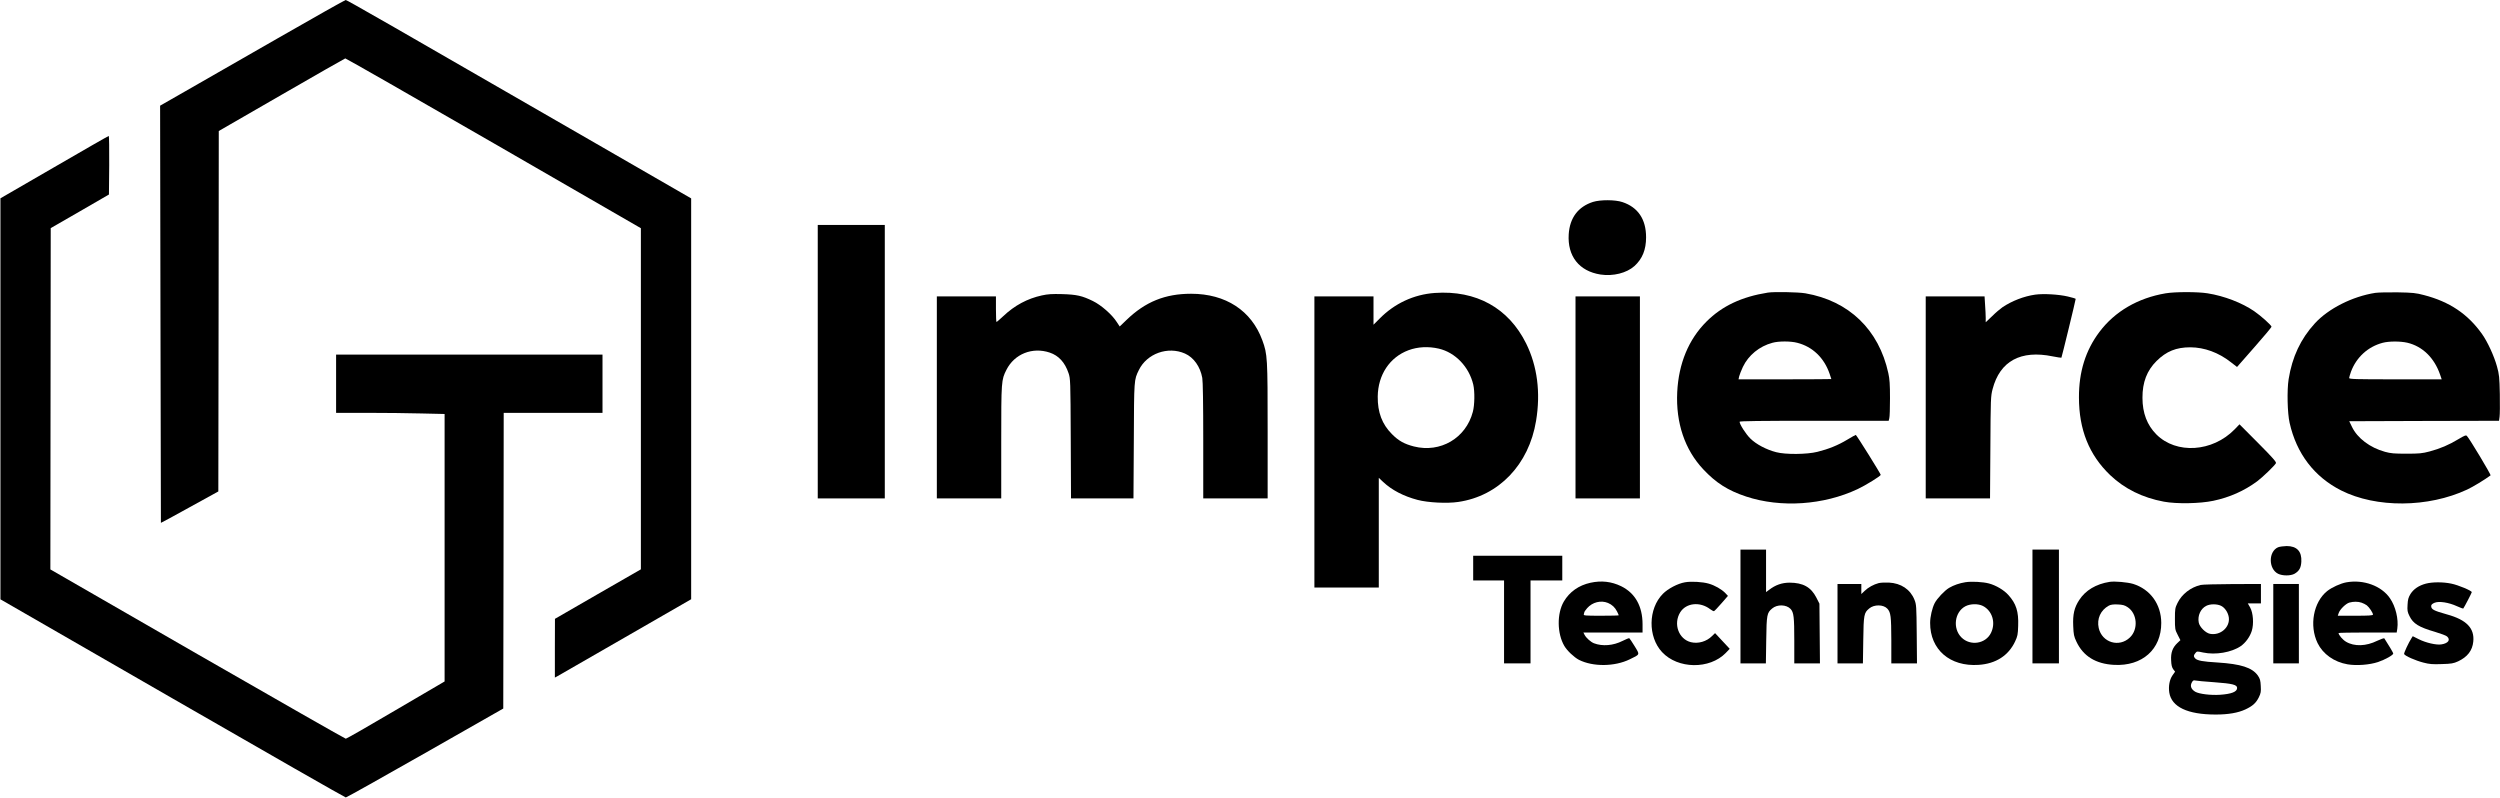
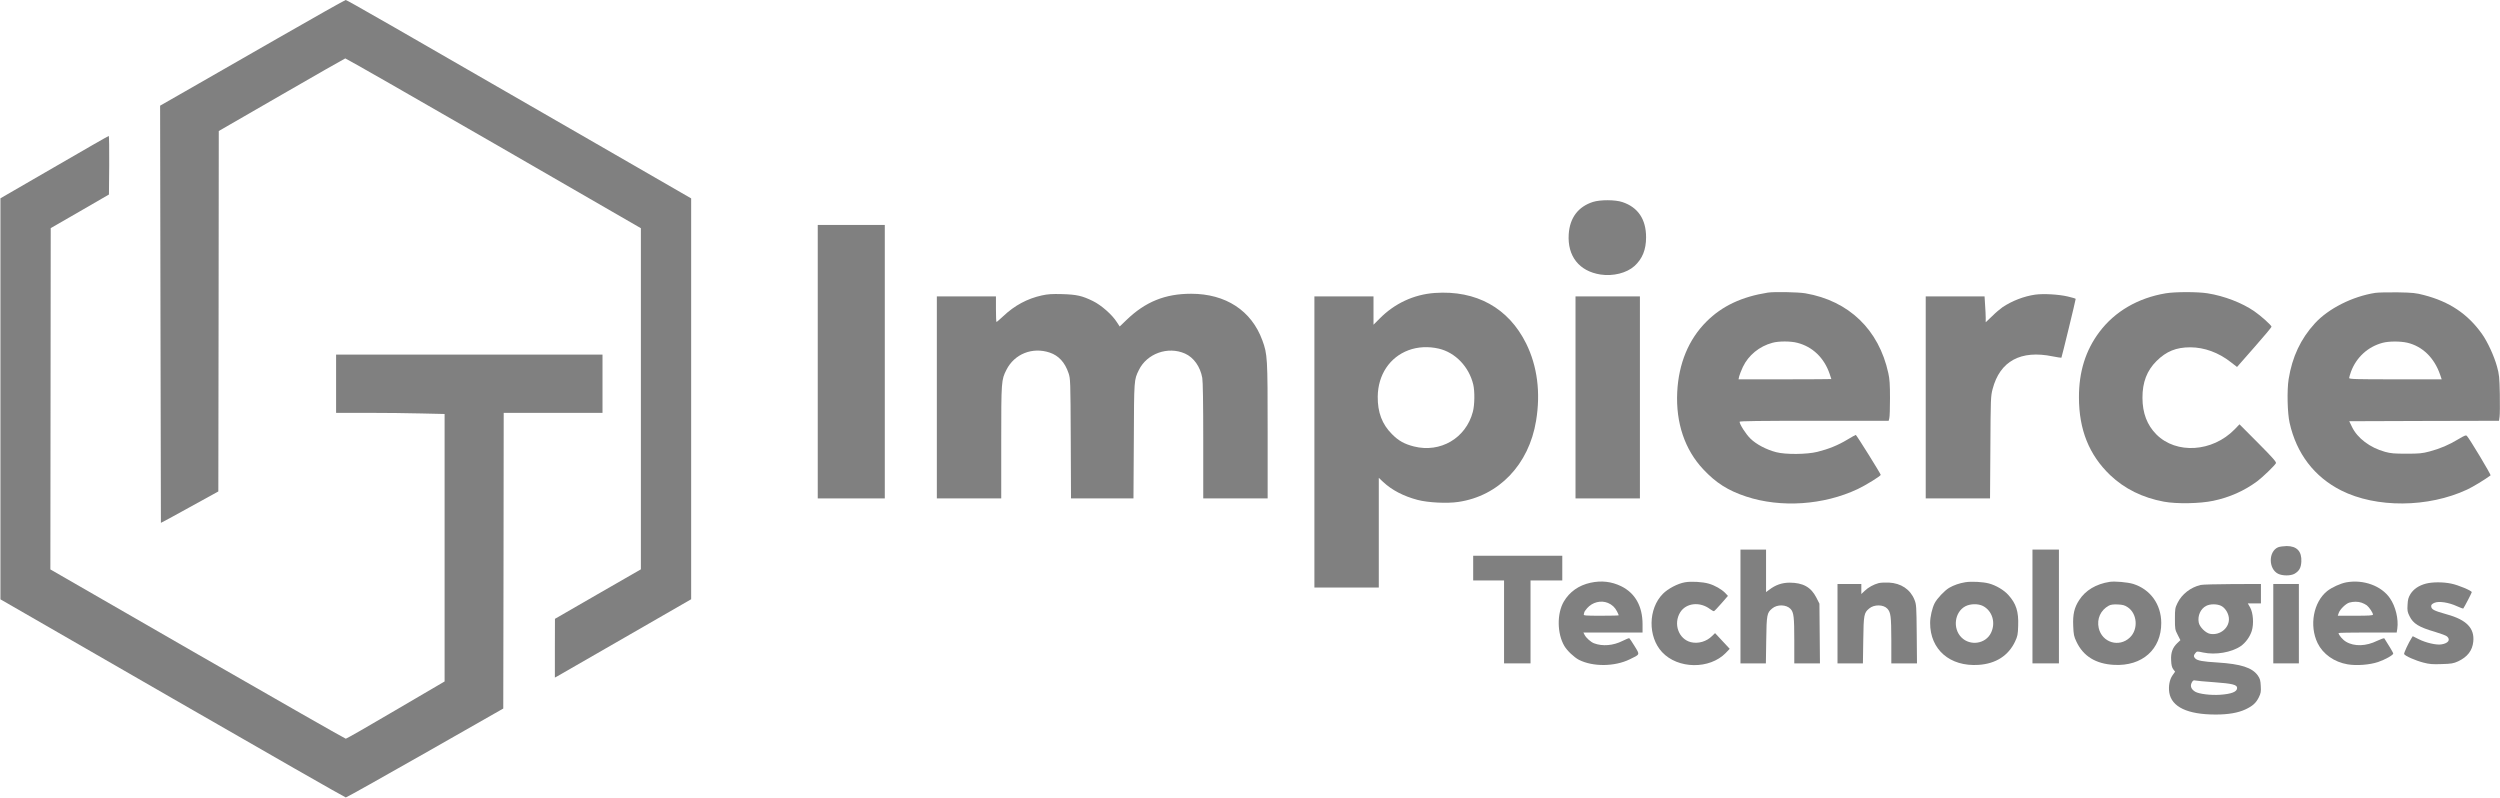
- <svg xmlns="http://www.w3.org/2000/svg" version="1.0" width="2834pt" height="904pt" viewBox="0 0 2834 904" preserveAspectRatio="xMidYMid meet" style="background-color: #fff">
-   <g transform="translate(0,904) scale(0.1,-0.1)" fill="#000000" stroke="none">
+ <svg xmlns="http://www.w3.org/2000/svg" version="1.0" width="2834pt" height="904pt" viewBox="0 0 2834 904" preserveAspectRatio="xMidYMid meet" style="fill:rgb(128,128,128);">
+   <g transform="translate(0,904) scale(0.1,-0.1)" stroke="none">
    <path d="M3145 8604 c-418 -240 -888 -510 -1045 -599 l-285 -163 4 -2364 c2 -1300 4 -2364 5 -2365 1 -1 148 78 326 177 l325 179 3 2043 2 2043 711 410 c391 226 716 411 723 413 6 1 763 -431 1681 -961 l1670 -964 0 -1934 0 -1933 -487 -280 -487 -281 -1 -333 0 -333 28 15 c15 8 362 208 772 444 l745 429 0 2272 0 2272 -1075 620 c-2342 1351 -2827 1629 -2841 1629 -8 0 -356 -196 -774 -436z" />
    <path d="M615 7145 l-610 -353 0 -2273 0 -2273 1950 -1123 c1072 -618 1957 -1123 1965 -1123 8 0 413 227 900 504 l885 504 3 1676 2 1676 560 0 560 0 0 330 0 330 -1510 0 -1510 0 0 -330 0 -330 353 0 c193 0 470 -3 615 -7 l262 -6 0 -1516 0 -1516 -553 -324 c-303 -179 -559 -325 -567 -325 -8 0 -765 432 -1682 959 l-1667 960 2 1934 2 1935 330 190 330 191 3 333 c1 182 -1 332 -5 331 -5 0 -282 -159 -618 -354z" />
    <path d="M18058 6751 c-168 -54 -263 -180 -275 -366 -16 -249 118 -419 360 -457 143 -22 297 17 385 96 90 82 132 185 132 326 0 204 -91 340 -268 399 -82 28 -250 28 -334 2z" />
    <path d="M9270 4940 l0 -1550 380 0 380 0 0 1550 0 1550 -380 0 -380 0 0 -1550z" />
    <path d="M16264 5719 c-237 -17 -456 -119 -626 -292 l-68 -68 0 161 0 160 -335 0 -335 0 0 -1650 0 -1650 365 0 365 0 0 621 0 622 49 -46 c99 -93 232 -162 391 -204 118 -31 334 -42 461 -23 459 67 801 423 882 920 53 319 14 619 -112 875 -200 404 -566 607 -1037 574z m46 -631 c188 -44 343 -206 391 -408 18 -77 16 -232 -5 -309 -78 -298 -368 -468 -668 -392 -109 28 -174 64 -249 140 -112 112 -163 247 -161 426 3 246 135 445 349 525 105 39 225 45 343 18z" />
    <path d="M20040 5723 c-296 -47 -519 -152 -695 -328 -203 -202 -316 -476 -332 -800 -17 -348 86 -653 295 -875 144 -154 281 -241 487 -309 393 -130 879 -97 1264 85 88 41 261 148 261 161 0 12 -275 453 -283 453 -4 0 -48 -25 -98 -55 -103 -62 -211 -106 -337 -137 -118 -30 -362 -32 -467 -4 -110 28 -228 90 -293 155 -51 50 -122 161 -122 190 0 8 232 11 845 11 l845 0 7 28 c5 15 8 117 8 227 0 158 -4 218 -19 285 -107 493 -447 820 -940 905 -82 14 -356 19 -426 8z m334 -569 c173 -44 304 -170 366 -350 11 -31 20 -59 20 -61 0 -1 -237 -3 -526 -3 l-526 0 7 33 c4 17 23 66 42 107 63 133 188 235 335 274 71 20 206 20 282 0z" />
    <path d="M24550 5715 c-314 -53 -576 -205 -751 -438 -156 -207 -233 -451 -232 -742 0 -366 115 -652 354 -881 163 -155 367 -256 609 -301 146 -27 409 -22 560 10 185 39 349 112 496 220 62 46 198 177 214 206 7 13 -35 61 -202 229 l-211 212 -56 -58 c-251 -257 -660 -283 -886 -57 -105 105 -158 243 -158 415 -1 177 51 310 160 418 111 110 223 155 383 155 159 -1 319 -59 458 -168 l71 -55 195 222 c108 122 196 228 196 234 0 16 -120 124 -196 176 -138 95 -340 173 -529 203 -110 18 -369 18 -475 0z" />
    <path d="M26926 5720 c-261 -41 -531 -178 -685 -346 -161 -176 -257 -381 -297 -632 -20 -127 -14 -385 11 -495 78 -349 280 -613 585 -767 397 -200 985 -196 1427 10 65 30 200 112 266 161 8 6 -238 416 -268 447 -11 12 -27 5 -96 -36 -107 -65 -208 -108 -328 -140 -84 -22 -116 -25 -261 -25 -138 0 -178 3 -243 21 -171 47 -314 155 -375 283 l-31 64 849 3 849 2 6 44 c4 24 5 140 3 258 -4 192 -7 223 -32 313 -32 117 -107 281 -170 369 -162 228 -369 366 -658 441 -91 24 -125 28 -298 31 -107 1 -221 -1 -254 -6z m363 -565 c173 -41 306 -171 372 -362 l18 -53 -525 0 c-453 0 -524 2 -524 15 0 8 10 40 21 72 61 163 192 283 359 327 72 19 199 19 279 1z" />
    <path d="M11810 5691 c-164 -36 -308 -113 -437 -235 -39 -36 -73 -66 -77 -66 -3 0 -6 65 -6 145 l0 145 -335 0 -335 0 0 -1145 0 -1145 365 0 365 0 0 638 c0 696 1 705 59 820 91 180 294 261 491 195 101 -34 172 -111 213 -233 21 -64 22 -75 25 -742 l3 -678 354 0 354 0 4 653 c3 701 2 689 57 802 91 187 329 273 523 187 99 -44 173 -148 196 -276 7 -39 11 -287 11 -713 l0 -653 365 0 365 0 0 763 c0 837 -2 870 -60 1029 -123 337 -415 528 -808 528 -294 0 -519 -91 -733 -298 l-76 -73 -33 50 c-53 84 -177 193 -272 239 -121 59 -181 73 -348 78 -116 3 -162 0 -230 -15z" />
    <path d="M23071 5700 c-127 -18 -264 -71 -371 -143 -25 -17 -78 -62 -117 -101 l-73 -69 0 49 c0 27 -3 93 -7 147 l-6 97 -334 0 -333 0 0 -1145 0 -1145 364 0 365 0 4 578 c3 554 4 580 25 661 83 318 319 446 682 371 52 -10 96 -17 98 -15 4 4 162 653 162 667 0 3 -40 16 -90 27 -102 24 -275 34 -369 21z" />
    <path d="M17860 4535 l0 -1145 365 0 365 0 0 1145 0 1145 -365 0 -365 0 0 -1145z" />
    <path d="M25824 2836 c-110 -48 -110 -244 0 -300 50 -25 143 -25 187 0 53 31 73 67 77 137 6 117 -51 177 -167 177 -36 -1 -80 -7 -97 -14z" />
    <path d="M19730 2165 l0 -645 144 0 144 0 4 263 c4 289 8 310 67 359 57 49 161 46 209 -5 36 -39 42 -91 42 -359 l0 -258 146 0 145 0 -3 339 -3 338 -35 69 c-61 119 -152 169 -305 169 -87 -1 -158 -26 -230 -81 l-35 -26 0 241 0 241 -145 0 -145 0 0 -645z" />
    <path d="M23040 2165 l0 -645 150 0 150 0 0 645 0 645 -150 0 -150 0 0 -645z" />
    <path d="M16700 2600 l0 -140 175 0 175 0 0 -470 0 -470 150 0 150 0 0 470 0 470 180 0 180 0 0 140 0 140 -505 0 -505 0 0 -140z" />
    <path d="M18030 2434 c-133 -29 -237 -102 -303 -214 -79 -136 -76 -362 6 -502 32 -55 111 -129 166 -158 159 -80 404 -78 576 6 119 58 116 49 55 149 -29 47 -56 88 -60 90 -4 3 -38 -11 -76 -30 -106 -54 -229 -64 -325 -27 -36 14 -87 60 -105 93 l-15 29 336 0 335 0 0 93 c0 205 -84 354 -243 432 -110 53 -223 66 -347 39z m198 -229 c47 -20 79 -50 103 -97 10 -21 19 -40 19 -43 0 -3 -90 -5 -201 -5 -179 0 -200 2 -195 16 3 9 6 20 6 24 0 5 15 26 32 46 60 68 156 92 236 59z" />
    <path d="M19100 2439 c-81 -14 -192 -72 -250 -131 -167 -169 -171 -486 -9 -660 179 -193 539 -198 722 -10 l45 47 -83 89 -83 89 -34 -33 c-62 -62 -156 -90 -239 -70 -140 34 -203 208 -122 339 67 107 224 124 340 35 19 -14 38 -24 43 -22 6 2 43 41 84 88 l74 85 -31 33 c-41 42 -117 86 -187 106 -69 20 -199 28 -270 15z" />
    <path d="M22280 2440 c-68 -11 -132 -33 -185 -64 -52 -31 -137 -121 -164 -174 -28 -55 -51 -154 -51 -223 -1 -303 225 -498 550 -476 195 13 338 105 413 265 28 60 32 78 35 178 6 162 -23 252 -112 350 -49 55 -140 109 -220 130 -67 18 -197 25 -266 14z m198 -269 c107 -55 148 -190 92 -305 -60 -125 -235 -152 -335 -52 -102 102 -78 288 44 353 57 30 145 31 199 4z" />
    <path d="M23915 2444 c-154 -24 -274 -96 -345 -206 -56 -85 -74 -163 -68 -295 4 -96 8 -117 36 -176 77 -165 219 -253 427 -264 319 -17 536 176 535 476 -1 211 -124 381 -319 442 -64 19 -208 32 -266 23z m204 -287 c109 -72 123 -250 26 -343 -122 -118 -317 -58 -354 107 -23 104 21 202 114 253 22 12 50 16 101 14 58 -3 78 -8 113 -31z" />
    <path d="M26600 2439 c-67 -12 -166 -57 -220 -100 -155 -125 -204 -390 -108 -589 61 -125 188 -215 341 -241 103 -17 247 -6 344 26 80 27 173 79 173 97 0 8 -57 104 -101 171 -4 5 -39 -7 -81 -27 -125 -62 -259 -67 -353 -11 -37 21 -85 77 -85 99 0 3 148 6 329 6 l330 0 7 45 c15 106 -19 251 -84 344 -96 140 -299 214 -492 180z m171 -231 c19 -6 45 -20 59 -30 27 -21 70 -85 70 -105 0 -10 -47 -13 -199 -13 l-200 0 11 32 c15 42 80 105 120 117 46 13 99 13 139 -1z" />
    <path d="M21297 2430 c-57 -15 -118 -48 -159 -88 l-38 -36 0 57 0 57 -135 0 -135 0 0 -450 0 -450 144 0 144 0 4 263 c4 289 8 310 67 359 56 48 162 46 206 -2 39 -43 44 -85 45 -357 l0 -263 146 0 145 0 -3 333 c-3 319 -4 334 -26 389 -47 117 -152 187 -290 194 -42 2 -94 -1 -115 -6z" />
    <path d="M27500 2424 c-80 -21 -140 -62 -175 -118 -24 -40 -30 -62 -33 -123 -4 -63 -1 -81 22 -127 42 -86 105 -125 290 -179 64 -19 126 -42 136 -52 42 -38 13 -78 -65 -90 -56 -9 -175 18 -256 59 l-68 34 -14 -22 c-32 -49 -88 -169 -84 -180 8 -21 131 -75 218 -97 68 -18 104 -21 208 -17 111 3 133 7 186 31 105 49 162 122 172 223 16 152 -76 248 -298 309 -153 43 -179 57 -179 96 0 14 12 25 38 36 50 21 161 4 254 -39 38 -17 70 -29 71 -27 12 14 97 179 97 186 0 17 -153 81 -232 97 -95 20 -215 19 -288 0z" />
    <path d="M24947 2409 c-114 -27 -214 -104 -263 -205 -27 -55 -29 -67 -29 -179 0 -114 1 -123 31 -181 l31 -61 -35 -33 c-54 -52 -75 -109 -70 -196 2 -54 9 -80 24 -101 l21 -27 -29 -41 c-34 -48 -48 -124 -37 -196 26 -163 207 -249 526 -249 143 0 253 19 337 58 83 39 120 73 152 137 23 48 26 64 22 129 -3 63 -8 81 -33 118 -64 90 -191 131 -458 148 -168 10 -227 21 -252 46 -20 20 -19 37 3 62 16 20 19 20 87 5 140 -30 322 1 427 73 54 38 103 105 124 172 25 80 16 203 -18 265 l-27 47 75 0 74 0 0 110 0 110 -322 -1 c-178 -1 -340 -5 -361 -10z m230 -236 c44 -21 81 -76 89 -133 14 -112 -96 -207 -213 -185 -50 9 -119 78 -128 128 -15 77 21 157 85 189 44 23 121 23 167 1z m-74 -867 c204 -15 257 -28 257 -65 0 -43 -63 -68 -194 -77 -106 -7 -236 9 -280 34 -46 27 -61 64 -41 103 13 25 21 30 40 25 13 -3 112 -13 218 -20z" />
    <path d="M25770 1970 l0 -450 145 0 145 0 0 450 0 450 -145 0 -145 0 0 -450z" />
  </g>
</svg>
